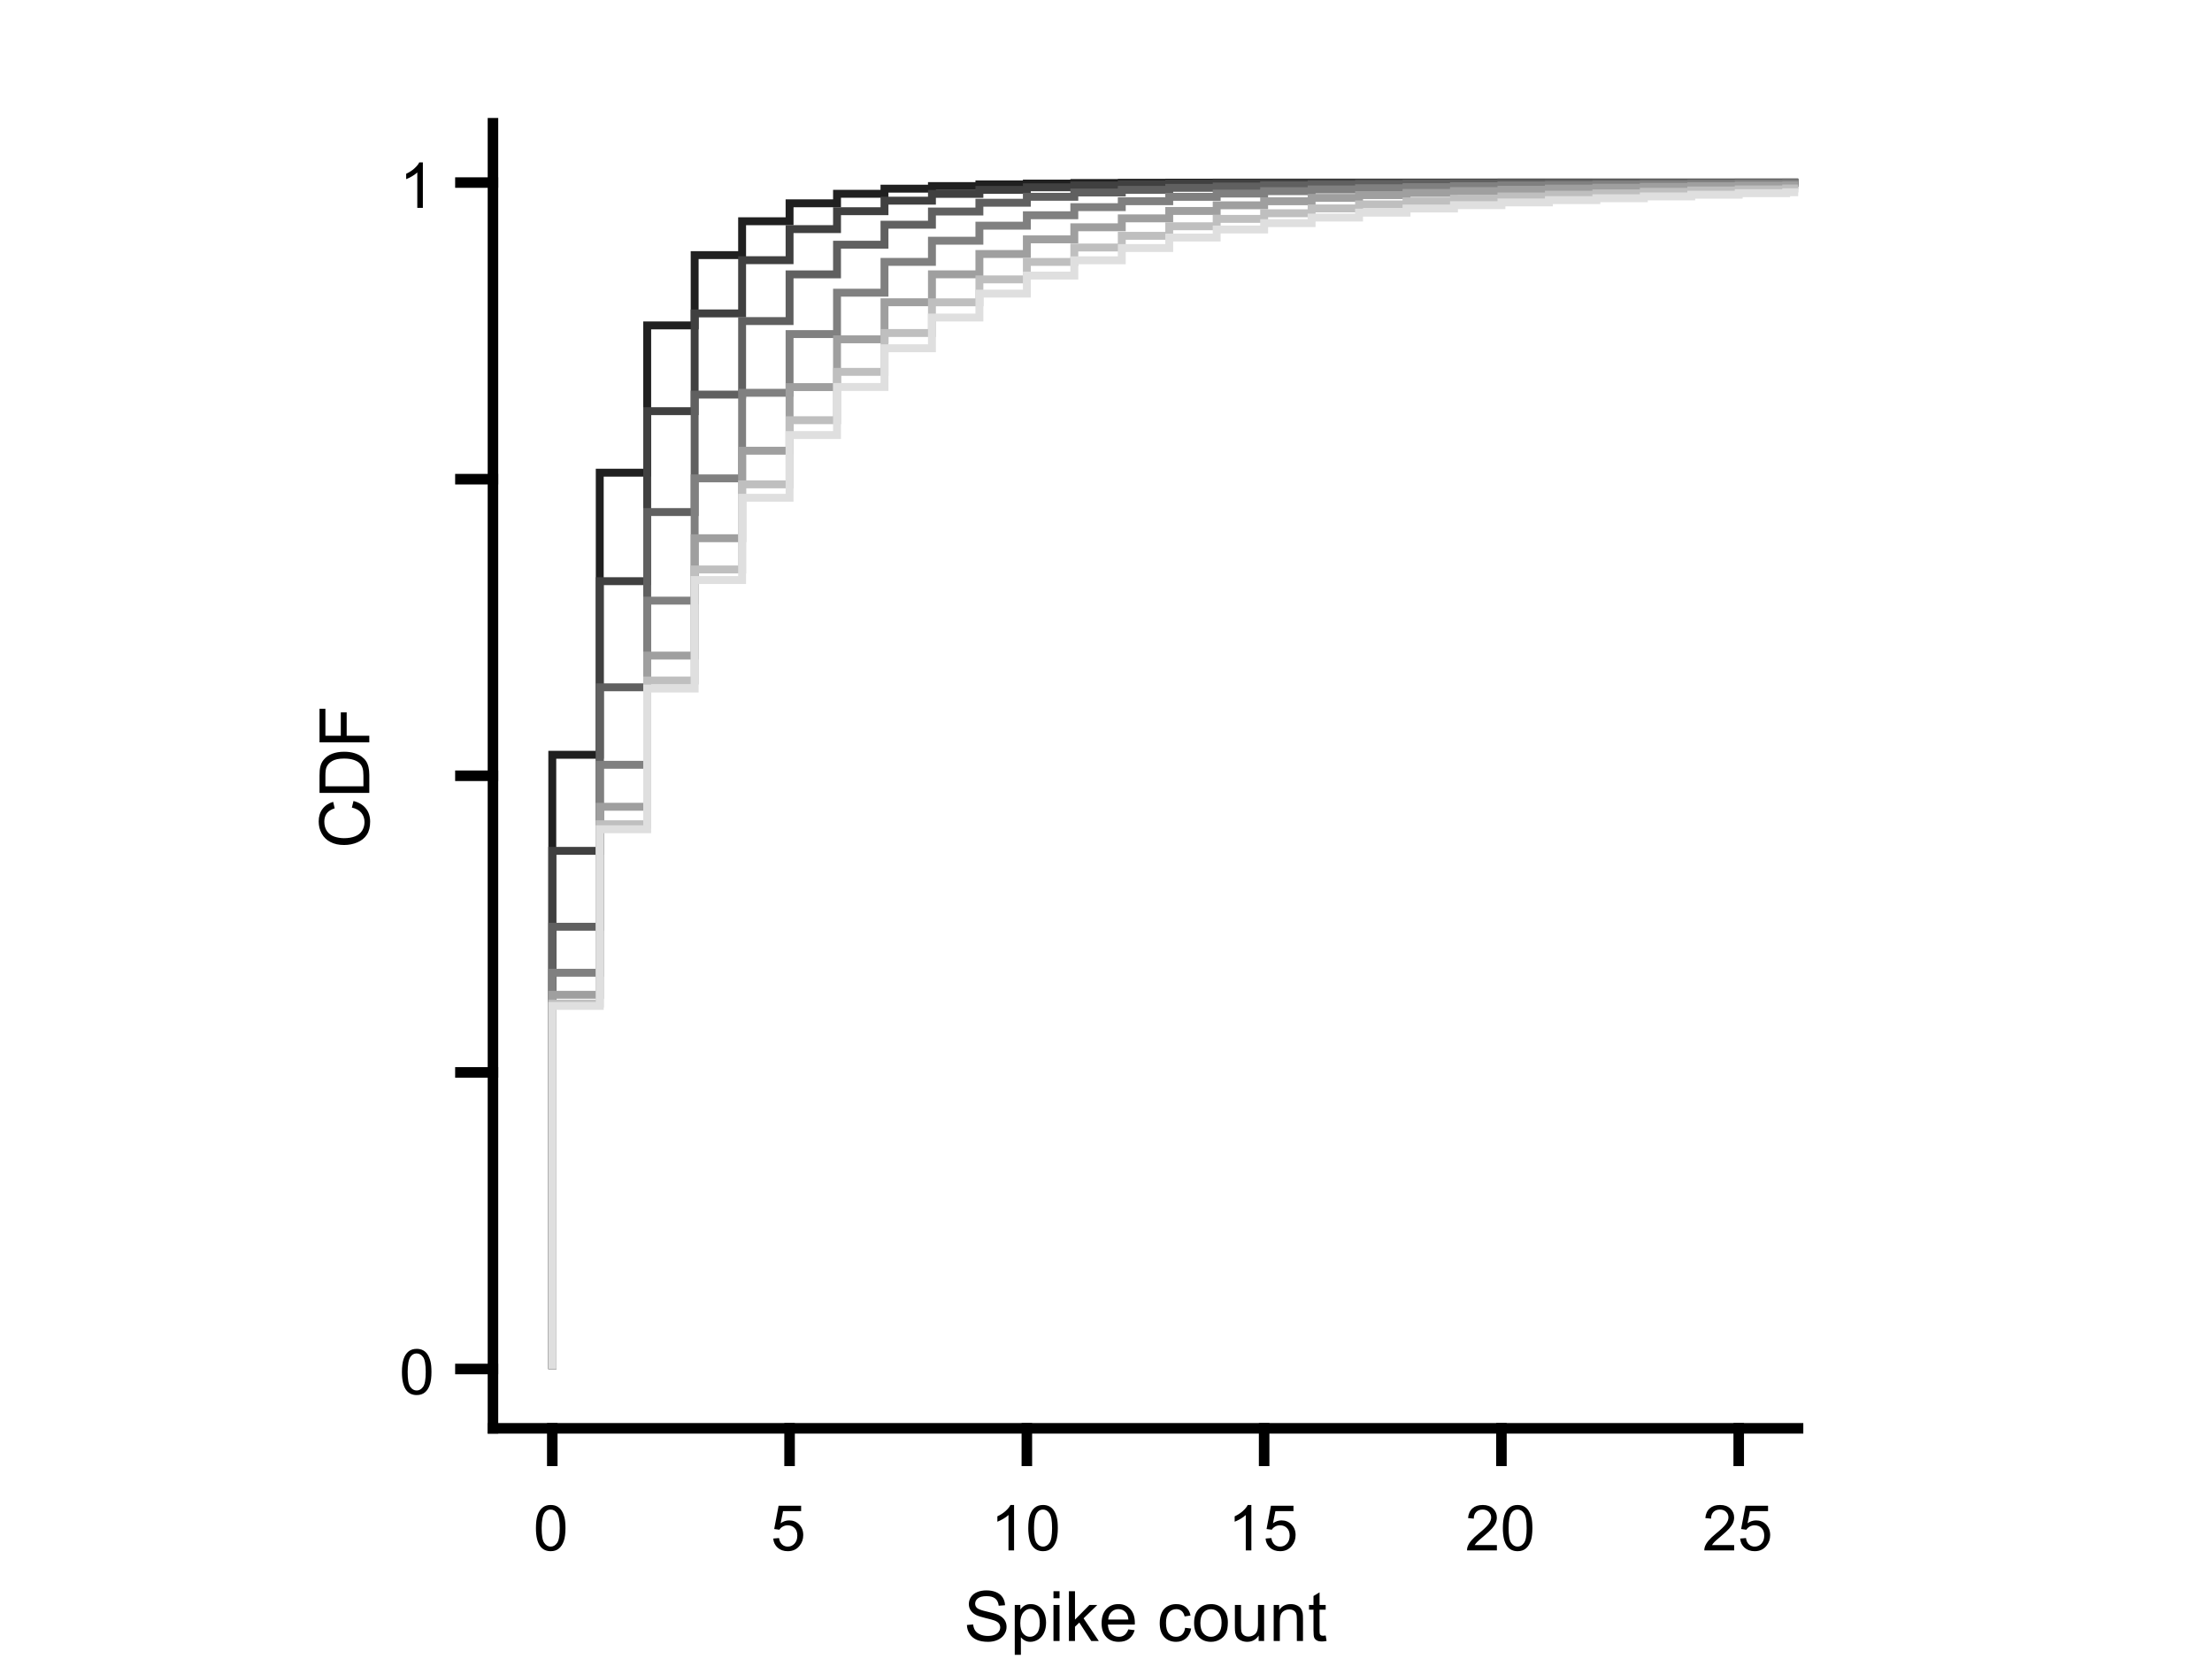
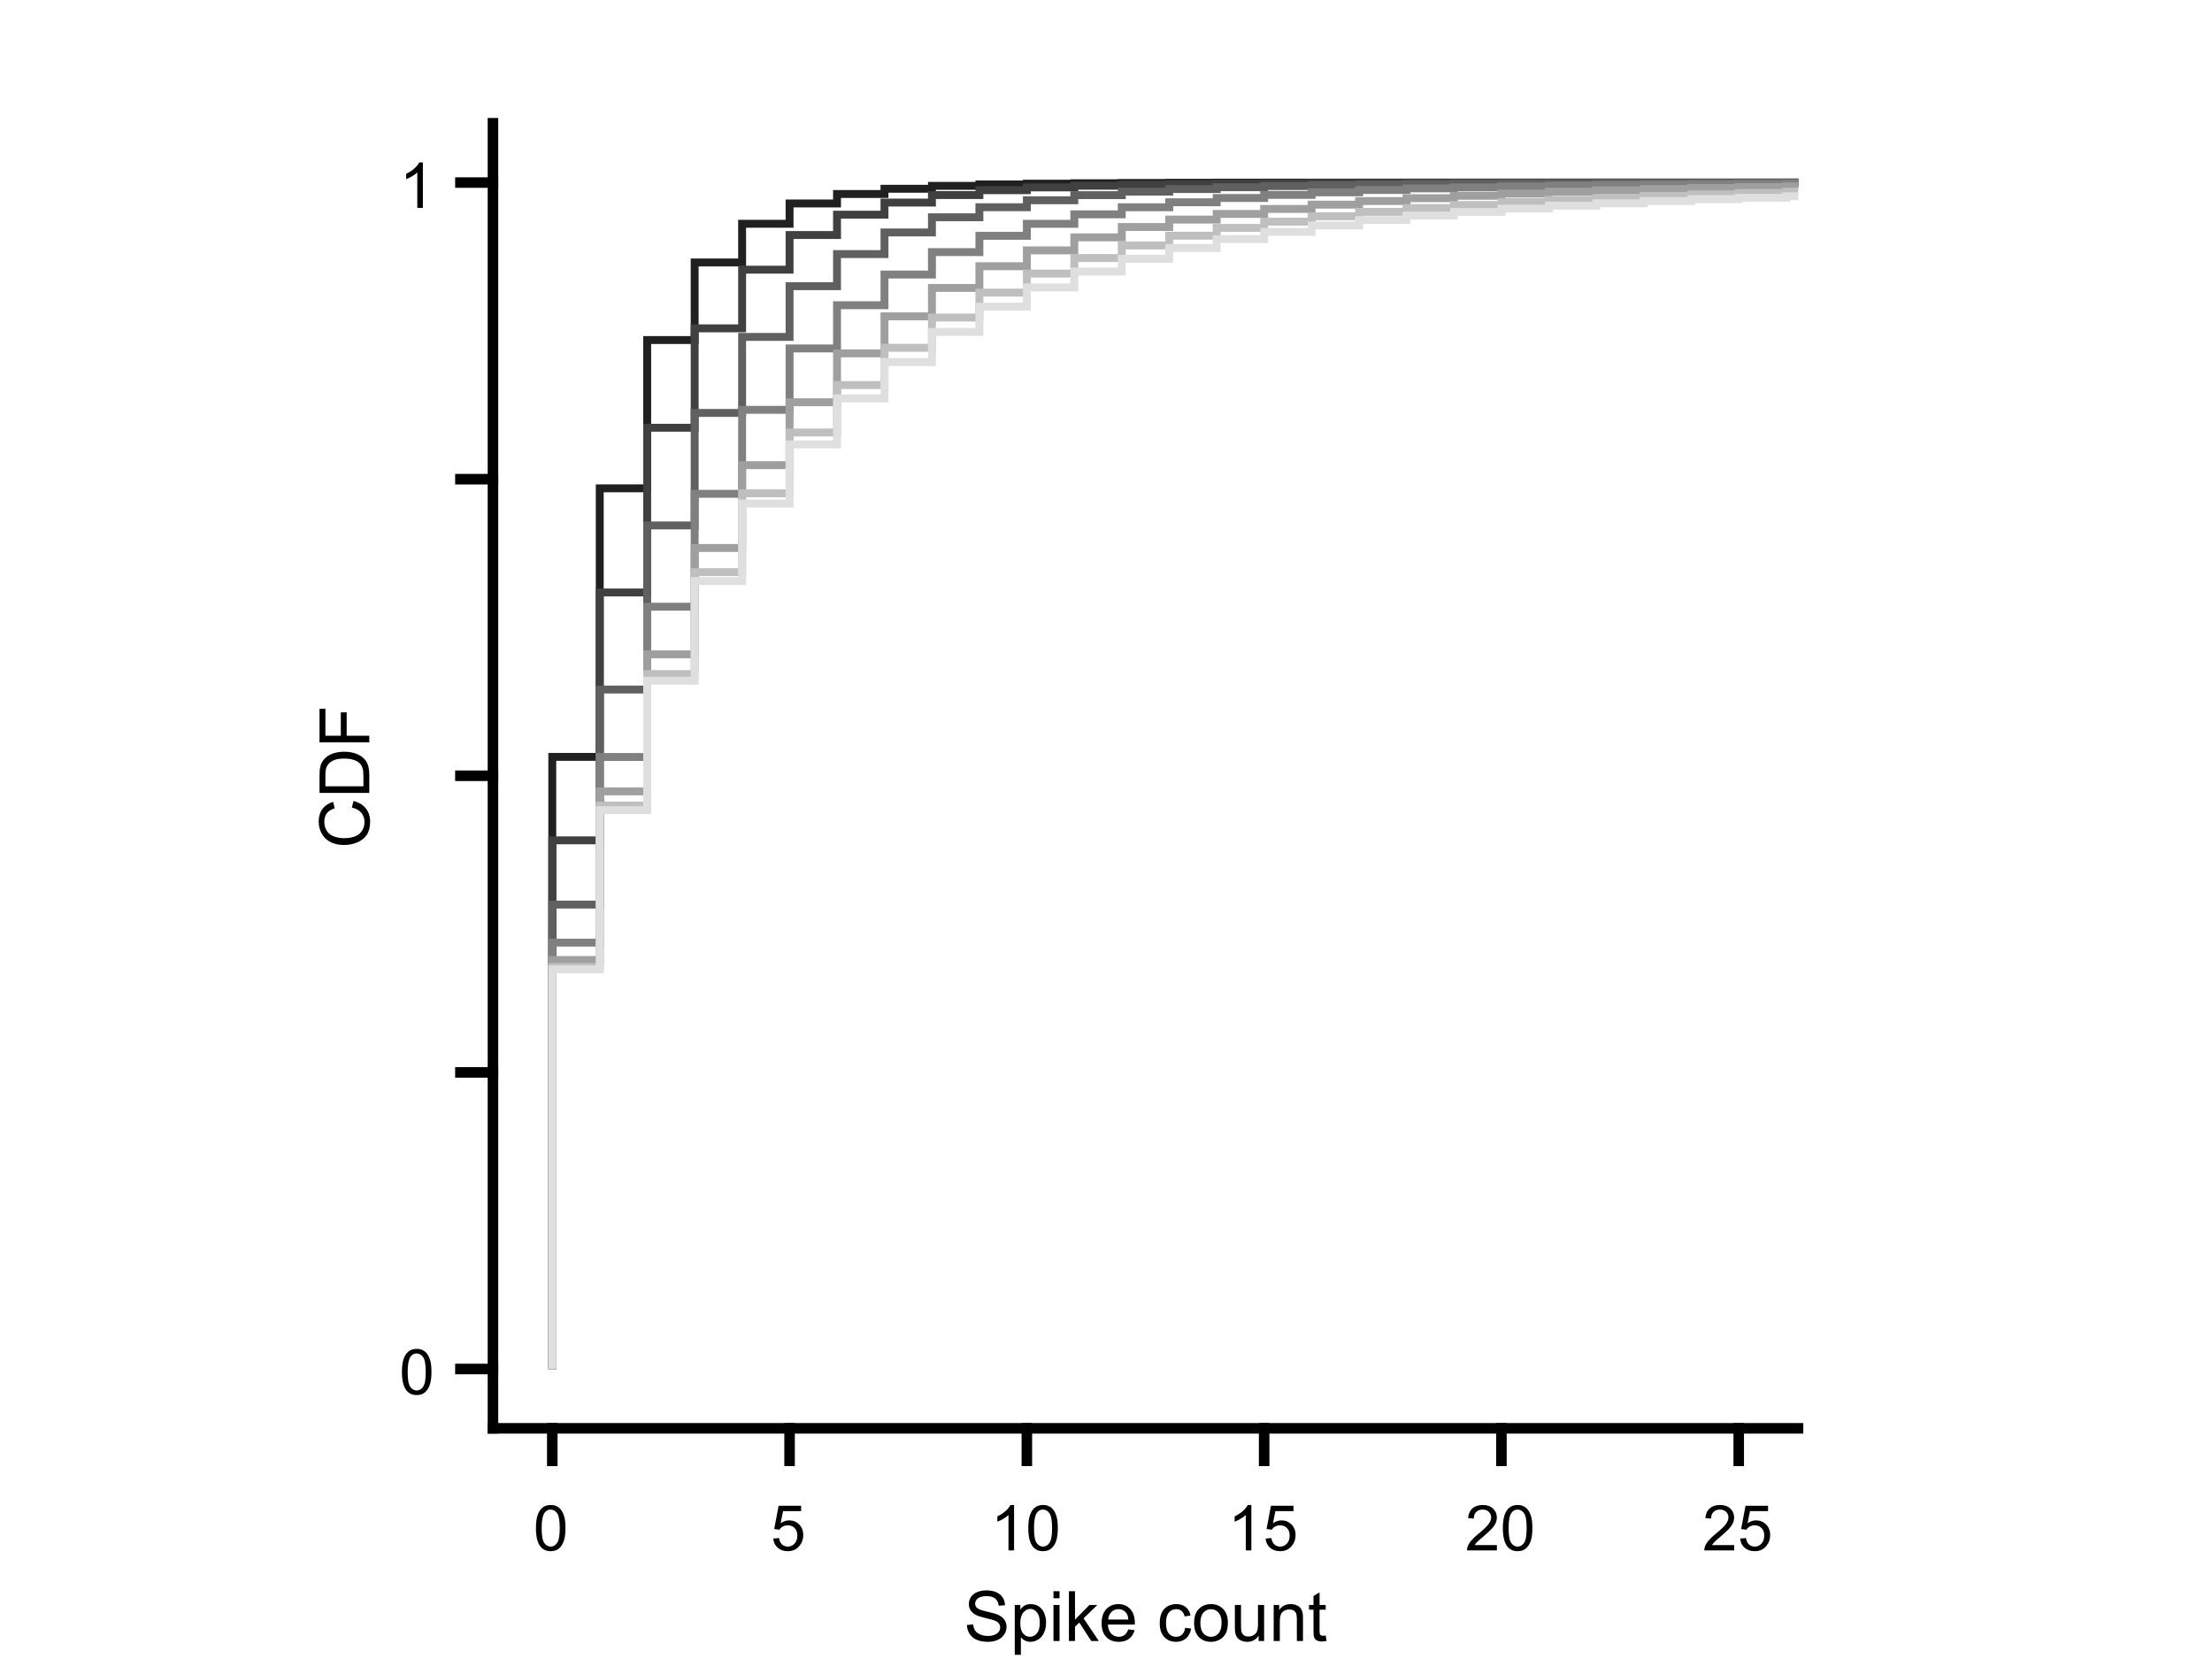
<svg xmlns="http://www.w3.org/2000/svg" style="fill-opacity:1; color-rendering:auto; color-interpolation:auto; text-rendering:auto; stroke:black; stroke-linecap:square; stroke-miterlimit:10; shape-rendering:auto; stroke-opacity:1; fill:black; stroke-dasharray:none; font-weight:normal; stroke-width:1; font-family:'Dialog'; font-style:normal; stroke-linejoin:miter; font-size:12px; stroke-dashoffset:0; image-rendering:auto;" width="700" height="525">
  <defs id="genericDefs" />
  <g>
    <defs id="defs1">
      <clipPath clipPathUnits="userSpaceOnUse" id="clipPath1">
        <path d="M0 0 L700 0 L700 525 L0 525 L0 0 Z" />
      </clipPath>
    </defs>
    <g style="fill:white; stroke:white;">
      <rect x="0" y="0" width="700" style="clip-path:url(#clipPath1); stroke:none;" height="525" />
    </g>
    <g style="fill:white; text-rendering:optimizeSpeed; color-rendering:optimizeSpeed; image-rendering:optimizeSpeed; shape-rendering:crispEdges; stroke:white; color-interpolation:sRGB;">
      <rect x="0" width="700" height="525" y="0" style="stroke:none;" />
    </g>
    <g style="stroke-linecap:butt; fill:rgb(32,32,32); text-rendering:geometricPrecision; color-rendering:optimizeQuality; image-rendering:optimizeQuality; stroke:rgb(32,32,32); color-interpolation:linearRGB; stroke-width:2.5;">
-       <path d="M174.773 433.227 L174.773 433.227 L174.773 238.853 L189.791 238.853 L189.791 149.586 L204.809 149.586 L204.809 102.978 L219.827 102.978 L219.827 80.73 L234.845 80.73 L234.845 70.014 L249.864 70.014 L249.864 64.337 L264.882 64.337 L264.882 61.325 L279.9 61.325 L279.9 59.702 L294.918 59.702 L294.918 58.884 L309.936 58.884 L309.936 58.35 L324.955 58.35 L324.955 58.089 L339.973 58.089 L339.973 57.911 L354.991 57.911 L354.991 57.838 L370.009 57.838 L370.009 57.805 L385.027 57.805 L385.027 57.784 L400.045 57.784 L400.045 57.776 L415.064 57.776 L415.064 57.773 L430.082 57.773 L430.082 57.773 L445.1 57.773 L445.1 57.773 L460.118 57.773 L460.118 57.773 L475.136 57.773 L475.136 57.773 L490.154 57.773 L490.154 57.773 L505.173 57.773 L505.173 57.773 L520.191 57.773 L520.191 57.773 L535.209 57.773 L535.209 57.773 L550.227 57.773 L550.227 57.773 L565.245 57.773 L565.245 57.773 L569.049 57.773" style="fill:none; fill-rule:evenodd;" />
-       <path d="M174.773 433.227 L174.773 433.227 L174.773 269.256 L189.791 269.256 L189.791 183.916 L204.809 183.916 L204.809 130.112 L219.827 130.112 L219.827 99.182 L234.845 99.182 L234.845 82.335 L249.864 82.335 L249.864 72.502 L264.882 72.502 L264.882 66.836 L279.9 66.836 L279.9 63.505 L294.918 63.505 L294.918 61.354 L309.936 61.354 L309.936 60.09 L324.955 60.09 L324.955 59.273 L339.973 59.273 L339.973 58.684 L354.991 58.684 L354.991 58.336 L370.009 58.336 L370.009 58.107 L385.027 58.107 L385.027 57.962 L400.045 57.962 L400.045 57.907 L415.064 57.907 L415.064 57.86 L430.082 57.86 L430.082 57.824 L445.1 57.824 L445.1 57.805 L460.118 57.805 L460.118 57.791 L475.136 57.791 L475.136 57.773 L490.154 57.773 L490.154 57.773 L505.173 57.773 L505.173 57.773 L520.191 57.773 L520.191 57.773 L535.209 57.773 L535.209 57.773 L550.227 57.773 L550.227 57.773 L565.245 57.773 L565.245 57.773 L569.049 57.773" style="fill:none; fill-rule:evenodd; stroke:rgb(64,64,64);" />
-       <path d="M174.773 433.227 L174.773 433.227 L174.773 293.274 L189.791 293.274 L189.791 217.498 L204.809 217.498 L204.809 162.041 L219.827 162.041 L219.827 124.871 L234.845 124.871 L234.845 101.602 L249.864 101.602 L249.864 86.825 L264.882 86.825 L264.882 77.442 L279.9 77.442 L279.9 71.111 L294.918 71.111 L294.918 66.937 L309.936 66.937 L309.936 64.155 L324.955 64.155 L324.955 62.277 L339.973 62.277 L339.973 60.915 L354.991 60.915 L354.991 60.079 L370.009 60.079 L370.009 59.44 L385.027 59.44 L385.027 59.022 L400.045 59.022 L400.045 58.659 L415.064 58.659 L415.064 58.405 L430.082 58.405 L430.082 58.238 L445.1 58.238 L445.1 58.078 L460.118 58.078 L460.118 58.002 L475.136 58.002 L475.136 57.929 L490.154 57.929 L490.154 57.896 L505.173 57.896 L505.173 57.864 L520.191 57.864 L520.191 57.834 L535.209 57.834 L535.209 57.816 L550.227 57.816 L550.227 57.791 L565.245 57.791 L565.245 57.776 L569.049 57.776" style="fill:none; fill-rule:evenodd; stroke:rgb(96,96,96);" />
-       <path d="M174.773 433.227 L174.773 433.227 L174.773 307.829 L189.791 307.829 L189.791 242.02 L204.809 242.02 L204.809 190.077 L219.827 190.077 L219.827 151.384 L234.845 151.384 L234.845 124.301 L249.864 124.301 L249.864 105.724 L264.882 105.724 L264.882 92.626 L279.9 92.626 L279.9 82.876 L294.918 82.876 L294.918 76.175 L309.936 76.175 L309.936 71.416 L324.955 71.416 L324.955 68.118 L339.973 68.118 L339.973 65.553 L354.991 65.553 L354.991 63.675 L370.009 63.675 L370.009 62.291 L385.027 62.291 L385.027 61.253 L400.045 61.253 L400.045 60.49 L415.064 60.49 L415.064 59.959 L430.082 59.959 L430.082 59.567 L445.1 59.567 L445.1 59.218 L460.118 59.218 L460.118 58.924 L475.136 58.924 L475.136 58.677 L490.154 58.677 L490.154 58.539 L505.173 58.539 L505.173 58.398 L520.191 58.398 L520.191 58.281 L535.209 58.281 L535.209 58.18 L550.227 58.18 L550.227 58.078 L565.245 58.078 L565.245 57.994 L569.049 57.994" style="fill:none; fill-rule:evenodd; stroke:gray;" />
-       <path d="M174.773 433.227 L174.773 433.227 L174.773 314.803 L189.791 314.803 L189.791 255.304 L204.809 255.304 L204.809 207.461 L219.827 207.461 L219.827 170.327 L234.845 170.327 L234.845 142.63 L249.864 142.63 L249.864 122.502 L264.882 122.502 L264.882 107.381 L279.9 107.381 L279.9 95.652 L294.918 95.652 L294.918 86.81 L309.936 86.81 L309.936 80.381 L324.955 80.381 L324.955 75.742 L339.973 75.742 L339.973 71.925 L354.991 71.925 L354.991 69.102 L370.009 69.102 L370.009 66.763 L385.027 66.763 L385.027 64.969 L400.045 64.969 L400.045 63.69 L415.064 63.69 L415.064 62.615 L430.082 62.615 L430.082 61.739 L445.1 61.739 L445.1 61.056 L460.118 61.056 L460.118 60.472 L475.136 60.472 L475.136 60.043 L490.154 60.043 L490.154 59.68 L505.173 59.68 L505.173 59.393 L520.191 59.393 L520.191 59.12 L535.209 59.12 L535.209 58.924 L550.227 58.924 L550.227 58.743 L565.245 58.743 L565.245 58.615 L569.049 58.615" style="fill:none; fill-rule:evenodd; stroke:rgb(159,159,159);" />
-       <path d="M174.773 433.227 L174.773 433.227 L174.773 317.589 L189.791 317.589 L189.791 260.843 L204.809 260.843 L204.809 215.347 L219.827 215.347 L219.827 180.207 L234.845 180.207 L234.845 153.276 L249.864 153.276 L249.864 132.975 L264.882 132.975 L264.882 117.679 L279.9 117.679 L279.9 105.383 L294.918 105.383 L294.918 95.673 L309.936 95.673 L309.936 88.416 L324.955 88.416 L324.955 82.887 L339.973 82.887 L339.973 78.325 L354.991 78.325 L354.991 74.624 L370.009 74.624 L370.009 71.601 L385.027 71.601 L385.027 69.266 L400.045 69.266 L400.045 67.486 L415.064 67.486 L415.064 65.953 L430.082 65.953 L430.082 64.685 L445.1 64.685 L445.1 63.726 L460.118 63.726 L460.118 62.876 L475.136 62.876 L475.136 62.172 L490.154 62.172 L490.154 61.616 L505.173 61.616 L505.173 61.184 L520.191 61.184 L520.191 60.697 L535.209 60.697 L535.209 60.268 L550.227 60.268 L550.227 59.941 L565.245 59.941 L565.245 59.651 L569.049 59.651" style="fill:none; fill-rule:evenodd; stroke:rgb(191,191,191);" />
-       <path d="M174.773 433.227 L174.773 433.227 L174.773 318.326 L189.791 318.326 L189.791 262.42 L204.809 262.42 L204.809 217.89 L219.827 217.89 L219.827 183.556 L234.845 183.556 L234.845 157.523 L249.864 157.523 L249.864 137.675 L264.882 137.675 L264.882 122.466 L279.9 122.466 L279.9 110.21 L294.918 110.21 L294.918 100.486 L309.936 100.486 L309.936 92.916 L324.955 92.916 L324.955 87.213 L339.973 87.213 L339.973 82.371 L354.991 82.371 L354.991 78.488 L370.009 78.488 L370.009 75.179 L385.027 75.179 L385.027 72.629 L400.045 72.629 L400.045 70.61 L415.064 70.61 L415.064 68.848 L430.082 68.848 L430.082 67.293 L445.1 67.293 L445.1 65.982 L460.118 65.982 L460.118 64.925 L475.136 64.925 L475.136 64.053 L490.154 64.053 L490.154 63.334 L505.173 63.334 L505.173 62.742 L520.191 62.742 L520.191 62.157 L535.209 62.157 L535.209 61.616 L550.227 61.616 L550.227 61.133 L565.245 61.133 L565.245 60.835 L569.049 60.835" style="fill:none; fill-rule:evenodd; stroke:rgb(223,223,223);" />
+       <path d="M174.773 433.227 L174.773 433.227 L174.773 239.517 L189.791 239.517 L189.791 154.533 L204.809 154.533 L204.809 107.606 L219.827 107.606 L219.827 83.058 L234.845 83.058 L234.845 70.813 L249.864 70.813 L249.864 64.387 L264.882 64.387 L264.882 61.391 L279.9 61.391 L279.9 59.731 L294.918 59.731 L294.918 58.819 L309.936 58.819 L309.936 58.361 L324.955 58.361 L324.955 58.118 L339.973 58.118 L339.973 57.987 L354.991 57.987 L354.991 57.896 L370.009 57.896 L370.009 57.834 L385.027 57.834 L385.027 57.802 L400.045 57.802 L400.045 57.784 L415.064 57.784 L415.064 57.784 L430.082 57.784 L430.082 57.773 L445.1 57.773 L445.1 57.773 L460.118 57.773 L460.118 57.773 L475.136 57.773 L475.136 57.773 L490.154 57.773 L490.154 57.773 L505.173 57.773 L505.173 57.773 L520.191 57.773 L520.191 57.773 L535.209 57.773 L535.209 57.773 L550.227 57.773 L550.227 57.773 L565.245 57.773 L565.245 57.773 L569.049 57.773" style="fill:none; fill-rule:evenodd;" />
+       <path d="M174.773 433.227 L174.773 433.227 L174.773 265.932 L189.791 265.932 L189.791 187.49 L204.809 187.49 L204.809 135.361 L219.827 135.361 L219.827 103.904 L234.845 103.904 L234.845 85.343 L249.864 85.343 L249.864 74.373 L264.882 74.373 L264.882 67.94 L279.9 67.94 L279.9 64.104 L294.918 64.104 L294.918 61.725 L309.936 61.725 L309.936 60.188 L324.955 60.188 L324.955 59.309 L339.973 59.309 L339.973 58.786 L354.991 58.786 L354.991 58.441 L370.009 58.441 L370.009 58.256 L385.027 58.256 L385.027 58.074 L400.045 58.074 L400.045 57.972 L415.064 57.972 L415.064 57.9 L430.082 57.9 L430.082 57.86 L445.1 57.86 L445.1 57.831 L460.118 57.831 L460.118 57.802 L475.136 57.802 L475.136 57.787 L490.154 57.787 L490.154 57.784 L505.173 57.784 L505.173 57.773 L520.191 57.773 L520.191 57.773 L535.209 57.773 L535.209 57.773 L550.227 57.773 L550.227 57.773 L565.245 57.773 L565.245 57.773 L569.049 57.773" style="fill:none; fill-rule:evenodd; stroke:rgb(64,64,64);" />
+       <path d="M174.773 433.227 L174.773 433.227 L174.773 286.259 L189.791 286.259 L189.791 218.206 L204.809 218.206 L204.809 166.277 L219.827 166.277 L219.827 130.675 L234.845 130.675 L234.845 106.618 L249.864 106.618 L249.864 90.566 L264.882 90.566 L264.882 80.406 L279.9 80.406 L279.9 73.559 L294.918 73.559 L294.918 68.761 L309.936 68.761 L309.936 65.575 L324.955 65.575 L324.955 63.37 L339.973 63.37 L339.973 61.758 L354.991 61.758 L354.991 60.646 L370.009 60.646 L370.009 59.825 L385.027 59.825 L385.027 59.248 L400.045 59.248 L400.045 58.873 L415.064 58.873 L415.064 58.597 L430.082 58.597 L430.082 58.401 L445.1 58.401 L445.1 58.23 L460.118 58.23 L460.118 58.114 L475.136 58.114 L475.136 58.023 L490.154 58.023 L490.154 57.947 L505.173 57.947 L505.173 57.889 L520.191 57.889 L520.191 57.856 L535.209 57.856 L535.209 57.831 L550.227 57.831 L550.227 57.805 L565.245 57.805 L565.245 57.791 L569.049 57.791" style="fill:none; fill-rule:evenodd; stroke:rgb(96,96,96);" />
+       <path d="M174.773 433.227 L174.773 433.227 L174.773 298.294 L189.791 298.294 L189.791 239.561 L204.809 239.561 L204.809 191.998 L219.827 191.998 L219.827 156.269 L234.845 156.269 L234.845 129.691 L249.864 129.691 L249.864 110.265 L264.882 110.265 L264.882 96.589 L279.9 96.589 L279.9 86.876 L294.918 86.876 L294.918 79.782 L309.936 79.782 L309.936 74.624 L324.955 74.624 L324.955 70.828 L339.973 70.828 L339.973 67.824 L354.991 67.824 L354.991 65.59 L370.009 65.59 L370.009 64.01 L385.027 64.01 L385.027 62.658 L400.045 62.658 L400.045 61.667 L415.064 61.667 L415.064 60.864 L430.082 60.864 L430.082 60.119 L445.1 60.119 L445.1 59.614 L460.118 59.614 L460.118 59.298 L475.136 59.298 L475.136 58.975 L490.154 58.975 L490.154 58.71 L505.173 58.71 L505.173 58.517 L520.191 58.517 L520.191 58.372 L535.209 58.372 L535.209 58.274 L550.227 58.274 L550.227 58.158 L565.245 58.158 L565.245 58.092 L569.049 58.092" style="fill:none; fill-rule:evenodd; stroke:gray;" />
+       <path d="M174.773 433.227 L174.773 433.227 L174.773 303.797 L189.791 303.797 L189.791 250.433 L204.809 250.433 L204.809 207.065 L219.827 207.065 L219.827 173.407 L234.845 173.407 L234.845 147.196 L249.864 147.196 L249.864 127.29 L264.882 127.29 L264.882 111.834 L279.9 111.834 L279.9 100.112 L294.918 100.112 L294.918 91.118 L309.936 91.118 L309.936 84.249 L324.955 84.249 L324.955 79.237 L339.973 79.237 L339.973 75.114 L354.991 75.114 L354.991 71.838 L370.009 71.838 L370.009 69.487 L385.027 69.487 L385.027 67.7 L400.045 67.7 L400.045 66.12 L415.064 66.12 L415.064 64.758 L430.082 64.758 L430.082 63.628 L445.1 63.628 L445.1 62.713 L460.118 62.713 L460.118 61.95 L475.136 61.95 L475.136 61.26 L490.154 61.26 L490.154 60.664 L505.173 60.664 L505.173 60.243 L520.191 60.243 L520.191 59.807 L535.209 59.807 L535.209 59.465 L550.227 59.465 L550.227 59.208 L565.245 59.208 L565.245 58.971 L569.049 58.971" style="fill:none; fill-rule:evenodd; stroke:rgb(159,159,159);" />
+       <path d="M174.773 433.227 L174.773 433.227 L174.773 305.991 L189.791 305.991 L189.791 254.912 L204.809 254.912 L204.809 213.313 L219.827 213.313 L219.827 181.061 L234.845 181.061 L234.845 156.102 L249.864 156.102 L249.864 136.858 L264.882 136.858 L264.882 121.849 L279.9 121.849 L279.9 110.054 L294.918 110.054 L294.918 100.486 L309.936 100.486 L309.936 92.597 L324.955 92.597 L324.955 86.571 L339.973 86.571 L339.973 81.656 L354.991 81.656 L354.991 77.678 L370.009 77.678 L370.009 74.591 L385.027 74.591 L385.027 72.117 L400.045 72.117 L400.045 70.145 L415.064 70.145 L415.064 68.452 L430.082 68.452 L430.082 67.028 L445.1 67.028 L445.1 65.848 L460.118 65.848 L460.118 64.878 L475.136 64.878 L475.136 63.955 L490.154 63.955 L490.154 63.243 L505.173 63.243 L505.173 62.633 L520.191 62.633 L520.191 61.994 L535.209 61.994 L535.209 61.503 L550.227 61.503 L550.227 61.071 L565.245 61.071 L565.245 60.653 L569.049 60.653" style="fill:none; fill-rule:evenodd; stroke:rgb(191,191,191);" />
+       <path d="M174.773 433.227 L174.773 433.227 L174.773 306.732 L189.791 306.732 L189.791 256.372 L204.809 256.372 L204.809 215.409 L219.827 215.409 L219.827 183.869 L234.845 183.869 L234.845 159.361 L249.864 159.361 L249.864 140.643 L264.882 140.643 L264.882 126.062 L279.9 126.062 L279.9 114.58 L294.918 114.58 L294.918 105.045 L309.936 105.045 L309.936 97.036 L324.955 97.036 L324.955 90.966 L339.973 90.966 L339.973 85.928 L354.991 85.928 L354.991 81.888 L370.009 81.888 L370.009 78.478 L385.027 78.478 L385.027 75.673 L400.045 75.673 L400.045 73.385 L415.064 73.385 L415.064 71.354 L430.082 71.354 L430.082 69.636 L445.1 69.636 L445.1 68.201 L460.118 68.201 L460.118 67.057 L475.136 67.057 L475.136 66.011 L490.154 66.011 L490.154 65.067 L505.173 65.067 L505.173 64.322 L520.191 64.322 L520.191 63.614 L535.209 63.614 L535.209 63.018 L550.227 63.018 L550.227 62.589 L565.245 62.589 L565.245 62.099 L569.049 62.099" style="fill:none; fill-rule:evenodd; stroke:rgb(223,223,223);" />
    </g>
    <g style="text-rendering:geometricPrecision; stroke-width:3.333; color-interpolation:linearRGB; color-rendering:optimizeQuality; image-rendering:optimizeQuality; stroke-linejoin:round;">
      <line y2="452" style="fill:none;" x1="156" x2="569" y1="452" />
      <line y2="462.3" style="fill:none;" x1="174.773" x2="174.773" y1="452" />
      <line y2="462.3" style="fill:none;" x1="249.864" x2="249.864" y1="452" />
      <line y2="462.3" style="fill:none;" x1="324.955" x2="324.955" y1="452" />
      <line y2="462.3" style="fill:none;" x1="400.045" x2="400.045" y1="452" />
      <line y2="462.3" style="fill:none;" x1="475.136" x2="475.136" y1="452" />
      <line y2="462.3" style="fill:none;" x1="550.227" x2="550.227" y1="452" />
    </g>
    <g transform="translate(174.7727,469.6333)" style="font-size:20px; text-rendering:geometricPrecision; color-rendering:optimizeQuality; image-rendering:optimizeQuality; font-family:'SansSerif'; color-interpolation:linearRGB;">
      <path style="stroke:none;" d="M-5.172 13.938 Q-5.172 11.406 -4.648 9.852 Q-4.125 8.297 -3.094 7.461 Q-2.062 6.625 -0.5 6.625 Q0.656 6.625 1.523 7.086 Q2.391 7.547 2.953 8.422 Q3.516 9.297 3.844 10.555 Q4.172 11.812 4.172 13.938 Q4.172 16.453 3.648 18 Q3.125 19.547 2.102 20.398 Q1.078 21.25 -0.5 21.25 Q-2.578 21.25 -3.75 19.766 Q-5.172 17.969 -5.172 13.938 ZM-3.359 13.938 Q-3.359 17.469 -2.539 18.633 Q-1.719 19.797 -0.5 19.797 Q0.703 19.797 1.531 18.625 Q2.359 17.453 2.359 13.938 Q2.359 10.406 1.531 9.242 Q0.703 8.078 -0.516 8.078 Q-1.734 8.078 -2.453 9.109 Q-3.359 10.406 -3.359 13.938 Z" />
    </g>
    <g transform="translate(249.8636,469.6333)" style="font-size:20px; text-rendering:geometricPrecision; color-rendering:optimizeQuality; image-rendering:optimizeQuality; font-family:'SansSerif'; color-interpolation:linearRGB;">
      <path style="stroke:none;" d="M-5.172 17.25 L-3.328 17.094 Q-3.125 18.438 -2.375 19.117 Q-1.625 19.797 -0.562 19.797 Q0.703 19.797 1.578 18.844 Q2.453 17.891 2.453 16.297 Q2.453 14.797 1.609 13.93 Q0.766 13.062 -0.594 13.062 Q-1.453 13.062 -2.133 13.445 Q-2.812 13.828 -3.203 14.453 L-4.859 14.234 L-3.469 6.875 L3.656 6.875 L3.656 8.562 L-2.062 8.562 L-2.828 12.406 Q-1.547 11.5 -0.125 11.5 Q1.75 11.5 3.039 12.805 Q4.328 14.109 4.328 16.141 Q4.328 18.094 3.188 19.5 Q1.812 21.25 -0.562 21.25 Q-2.516 21.25 -3.758 20.156 Q-5 19.062 -5.172 17.25 Z" />
    </g>
    <g transform="translate(324.9546,469.6333)" style="font-size:20px; text-rendering:geometricPrecision; color-rendering:optimizeQuality; image-rendering:optimizeQuality; font-family:'SansSerif'; color-interpolation:linearRGB;">
      <path style="stroke:none;" d="M-4.047 21 L-5.812 21 L-5.812 9.797 Q-6.438 10.406 -7.469 11.008 Q-8.5 11.609 -9.328 11.922 L-9.328 10.219 Q-7.844 9.531 -6.742 8.539 Q-5.641 7.547 -5.188 6.625 L-4.047 6.625 L-4.047 21 ZM0.451 13.938 Q0.451 11.406 0.975 9.852 Q1.498 8.297 2.529 7.461 Q3.561 6.625 5.123 6.625 Q6.279 6.625 7.146 7.086 Q8.014 7.547 8.576 8.422 Q9.139 9.297 9.467 10.555 Q9.795 11.812 9.795 13.938 Q9.795 16.453 9.271 18 Q8.748 19.547 7.725 20.398 Q6.701 21.25 5.123 21.25 Q3.045 21.25 1.873 19.766 Q0.451 17.969 0.451 13.938 ZM2.264 13.938 Q2.264 17.469 3.084 18.633 Q3.904 19.797 5.123 19.797 Q6.326 19.797 7.154 18.625 Q7.982 17.453 7.982 13.938 Q7.982 10.406 7.154 9.242 Q6.326 8.078 5.107 8.078 Q3.889 8.078 3.17 9.109 Q2.264 10.406 2.264 13.938 Z" />
    </g>
    <g transform="translate(400.0454,469.6333)" style="font-size:20px; text-rendering:geometricPrecision; color-rendering:optimizeQuality; image-rendering:optimizeQuality; font-family:'SansSerif'; color-interpolation:linearRGB;">
      <path style="stroke:none;" d="M-4.047 21 L-5.812 21 L-5.812 9.797 Q-6.438 10.406 -7.469 11.008 Q-8.5 11.609 -9.328 11.922 L-9.328 10.219 Q-7.844 9.531 -6.742 8.539 Q-5.641 7.547 -5.188 6.625 L-4.047 6.625 L-4.047 21 ZM0.451 17.25 L2.295 17.094 Q2.498 18.438 3.248 19.117 Q3.998 19.797 5.061 19.797 Q6.326 19.797 7.201 18.844 Q8.076 17.891 8.076 16.297 Q8.076 14.797 7.232 13.93 Q6.389 13.062 5.029 13.062 Q4.17 13.062 3.49 13.445 Q2.811 13.828 2.42 14.453 L0.764 14.234 L2.154 6.875 L9.279 6.875 L9.279 8.562 L3.561 8.562 L2.795 12.406 Q4.076 11.5 5.498 11.5 Q7.373 11.5 8.662 12.805 Q9.951 14.109 9.951 16.141 Q9.951 18.094 8.81 19.5 Q7.436 21.25 5.061 21.25 Q3.107 21.25 1.865 20.156 Q0.623 19.062 0.451 17.25 Z" />
    </g>
    <g transform="translate(475.1364,469.6333)" style="font-size:20px; text-rendering:geometricPrecision; color-rendering:optimizeQuality; image-rendering:optimizeQuality; font-family:'SansSerif'; color-interpolation:linearRGB;">
      <path style="stroke:none;" d="M-1.438 19.312 L-1.438 21 L-10.891 21 Q-10.906 20.359 -10.688 19.781 Q-10.328 18.812 -9.531 17.875 Q-8.734 16.938 -7.234 15.703 Q-4.891 13.797 -4.07 12.68 Q-3.25 11.562 -3.25 10.562 Q-3.25 9.516 -4 8.797 Q-4.75 8.078 -5.953 8.078 Q-7.219 8.078 -7.984 8.844 Q-8.75 9.609 -8.75 10.953 L-10.562 10.766 Q-10.375 8.75 -9.164 7.688 Q-7.953 6.625 -5.906 6.625 Q-3.859 6.625 -2.656 7.766 Q-1.453 8.906 -1.453 10.594 Q-1.453 11.453 -1.805 12.289 Q-2.156 13.125 -2.969 14.039 Q-3.781 14.953 -5.672 16.562 Q-7.266 17.891 -7.711 18.359 Q-8.156 18.828 -8.453 19.312 L-1.438 19.312 ZM0.451 13.938 Q0.451 11.406 0.975 9.852 Q1.498 8.297 2.529 7.461 Q3.561 6.625 5.123 6.625 Q6.279 6.625 7.146 7.086 Q8.014 7.547 8.576 8.422 Q9.139 9.297 9.467 10.555 Q9.795 11.812 9.795 13.938 Q9.795 16.453 9.271 18 Q8.748 19.547 7.725 20.398 Q6.701 21.25 5.123 21.25 Q3.045 21.25 1.873 19.766 Q0.451 17.969 0.451 13.938 ZM2.264 13.938 Q2.264 17.469 3.084 18.633 Q3.904 19.797 5.123 19.797 Q6.326 19.797 7.154 18.625 Q7.982 17.453 7.982 13.938 Q7.982 10.406 7.154 9.242 Q6.326 8.078 5.107 8.078 Q3.889 8.078 3.17 9.109 Q2.264 10.406 2.264 13.938 Z" />
    </g>
    <g transform="translate(550.2273,469.6333)" style="font-size:20px; text-rendering:geometricPrecision; color-rendering:optimizeQuality; image-rendering:optimizeQuality; font-family:'SansSerif'; color-interpolation:linearRGB;">
      <path style="stroke:none;" d="M-1.438 19.312 L-1.438 21 L-10.891 21 Q-10.906 20.359 -10.688 19.781 Q-10.328 18.812 -9.531 17.875 Q-8.734 16.938 -7.234 15.703 Q-4.891 13.797 -4.07 12.68 Q-3.25 11.562 -3.25 10.562 Q-3.25 9.516 -4 8.797 Q-4.75 8.078 -5.953 8.078 Q-7.219 8.078 -7.984 8.844 Q-8.75 9.609 -8.75 10.953 L-10.562 10.766 Q-10.375 8.75 -9.164 7.688 Q-7.953 6.625 -5.906 6.625 Q-3.859 6.625 -2.656 7.766 Q-1.453 8.906 -1.453 10.594 Q-1.453 11.453 -1.805 12.289 Q-2.156 13.125 -2.969 14.039 Q-3.781 14.953 -5.672 16.562 Q-7.266 17.891 -7.711 18.359 Q-8.156 18.828 -8.453 19.312 L-1.438 19.312 ZM0.451 17.25 L2.295 17.094 Q2.498 18.438 3.248 19.117 Q3.998 19.797 5.061 19.797 Q6.326 19.797 7.201 18.844 Q8.076 17.891 8.076 16.297 Q8.076 14.797 7.232 13.93 Q6.389 13.062 5.029 13.062 Q4.17 13.062 3.49 13.445 Q2.811 13.828 2.42 14.453 L0.764 14.234 L2.154 6.875 L9.279 6.875 L9.279 8.562 L3.561 8.562 L2.795 12.406 Q4.076 11.5 5.498 11.5 Q7.373 11.5 8.662 12.805 Q9.951 14.109 9.951 16.141 Q9.951 18.094 8.81 19.5 Q7.436 21.25 5.061 21.25 Q3.107 21.25 1.865 20.156 Q0.623 19.062 0.451 17.25 Z" />
    </g>
    <g transform="translate(362.5002,496.3)" style="font-size:22px; text-rendering:geometricPrecision; color-rendering:optimizeQuality; image-rendering:optimizeQuality; font-family:'SansSerif'; color-interpolation:linearRGB;">
      <path style="stroke:none;" d="M-56.516 17.938 L-54.547 17.766 Q-54.406 18.953 -53.898 19.711 Q-53.391 20.469 -52.312 20.938 Q-51.234 21.406 -49.891 21.406 Q-48.703 21.406 -47.789 21.047 Q-46.875 20.688 -46.43 20.07 Q-45.984 19.453 -45.984 18.719 Q-45.984 17.984 -46.414 17.43 Q-46.844 16.875 -47.828 16.5 Q-48.469 16.25 -50.641 15.734 Q-52.812 15.219 -53.672 14.75 Q-54.797 14.156 -55.352 13.281 Q-55.906 12.406 -55.906 11.328 Q-55.906 10.125 -55.234 9.094 Q-54.562 8.062 -53.258 7.523 Q-51.953 6.984 -50.359 6.984 Q-48.609 6.984 -47.273 7.547 Q-45.938 8.109 -45.219 9.203 Q-44.5 10.297 -44.453 11.688 L-46.453 11.844 Q-46.609 10.344 -47.539 9.578 Q-48.469 8.812 -50.281 8.812 Q-52.172 8.812 -53.039 9.508 Q-53.906 10.203 -53.906 11.188 Q-53.906 12.031 -53.281 12.578 Q-52.688 13.125 -50.148 13.703 Q-47.609 14.281 -46.656 14.703 Q-45.281 15.344 -44.625 16.312 Q-43.969 17.281 -43.969 18.547 Q-43.969 19.812 -44.695 20.922 Q-45.422 22.031 -46.766 22.648 Q-48.109 23.266 -49.797 23.266 Q-51.938 23.266 -53.383 22.641 Q-54.828 22.016 -55.648 20.766 Q-56.469 19.516 -56.516 17.938 ZM-41.373 27.375 L-41.373 11.594 L-39.607 11.594 L-39.607 13.078 Q-38.998 12.203 -38.209 11.766 Q-37.42 11.328 -36.31 11.328 Q-34.842 11.328 -33.725 12.086 Q-32.607 12.844 -32.037 14.211 Q-31.467 15.578 -31.467 17.203 Q-31.467 18.953 -32.1 20.359 Q-32.732 21.766 -33.928 22.516 Q-35.123 23.266 -36.451 23.266 Q-37.404 23.266 -38.178 22.852 Q-38.951 22.438 -39.435 21.812 L-39.435 27.375 L-41.373 27.375 ZM-39.623 17.359 Q-39.623 19.562 -38.732 20.617 Q-37.842 21.672 -36.576 21.672 Q-35.279 21.672 -34.365 20.578 Q-33.451 19.484 -33.451 17.203 Q-33.451 15.016 -34.35 13.93 Q-35.248 12.844 -36.482 12.844 Q-37.717 12.844 -38.67 14 Q-39.623 15.156 -39.623 17.359 ZM-29.122 9.469 L-29.122 7.25 L-27.2 7.25 L-27.2 9.469 L-29.122 9.469 ZM-29.122 23 L-29.122 11.594 L-27.2 11.594 L-27.2 23 L-29.122 23 ZM-24.234 23 L-24.234 7.25 L-22.312 7.25 L-22.312 16.234 L-17.734 11.594 L-15.234 11.594 L-19.594 15.828 L-14.781 23 L-17.172 23 L-20.938 17.172 L-22.312 18.484 L-22.312 23 L-24.234 23 ZM-5.438 19.328 L-3.438 19.578 Q-3.922 21.328 -5.195 22.297 Q-6.469 23.266 -8.469 23.266 Q-10.969 23.266 -12.43 21.719 Q-13.891 20.172 -13.891 17.391 Q-13.891 14.516 -12.414 12.922 Q-10.938 11.328 -8.562 11.328 Q-6.281 11.328 -4.828 12.891 Q-3.375 14.453 -3.375 17.281 Q-3.375 17.453 -3.391 17.797 L-11.906 17.797 Q-11.797 19.672 -10.836 20.672 Q-9.875 21.672 -8.453 21.672 Q-7.391 21.672 -6.641 21.109 Q-5.891 20.547 -5.438 19.328 ZM-11.797 16.203 L-5.422 16.203 Q-5.547 14.766 -6.156 14.047 Q-7.078 12.922 -8.547 12.922 Q-9.875 12.922 -10.781 13.812 Q-11.688 14.703 -11.797 16.203 ZM12.535 18.828 L14.441 19.062 Q14.129 21.031 12.848 22.148 Q11.566 23.266 9.691 23.266 Q7.348 23.266 5.926 21.734 Q4.504 20.203 4.504 17.344 Q4.504 15.484 5.113 14.102 Q5.723 12.719 6.981 12.023 Q8.238 11.328 9.707 11.328 Q11.566 11.328 12.746 12.273 Q13.926 13.219 14.254 14.938 L12.379 15.234 Q12.113 14.078 11.426 13.5 Q10.738 12.922 9.785 12.922 Q8.316 12.922 7.402 13.969 Q6.488 15.016 6.488 17.281 Q6.488 19.578 7.371 20.625 Q8.254 21.672 9.676 21.672 Q10.816 21.672 11.574 20.969 Q12.332 20.266 12.535 18.828 ZM15.379 17.297 Q15.379 14.125 17.145 12.594 Q18.613 11.328 20.723 11.328 Q23.082 11.328 24.574 12.875 Q26.066 14.422 26.066 17.141 Q26.066 19.344 25.402 20.602 Q24.738 21.859 23.48 22.562 Q22.223 23.266 20.723 23.266 Q18.332 23.266 16.855 21.727 Q15.379 20.188 15.379 17.297 ZM17.363 17.297 Q17.363 19.484 18.316 20.578 Q19.27 21.672 20.723 21.672 Q22.16 21.672 23.121 20.57 Q24.082 19.469 24.082 17.234 Q24.082 15.109 23.121 14.023 Q22.16 12.938 20.723 12.938 Q19.27 12.938 18.316 14.023 Q17.363 15.109 17.363 17.297 ZM35.802 23 L35.802 21.328 Q34.474 23.266 32.192 23.266 Q31.177 23.266 30.302 22.875 Q29.427 22.484 29.005 21.898 Q28.583 21.312 28.411 20.469 Q28.286 19.891 28.286 18.656 L28.286 11.594 L30.224 11.594 L30.224 17.922 Q30.224 19.438 30.333 19.953 Q30.52 20.719 31.114 21.156 Q31.708 21.594 32.567 21.594 Q33.442 21.594 34.208 21.148 Q34.974 20.703 35.286 19.938 Q35.599 19.172 35.599 17.703 L35.599 11.594 L37.536 11.594 L37.536 23 L35.802 23 ZM40.568 23 L40.568 11.594 L42.303 11.594 L42.303 13.219 Q43.568 11.328 45.943 11.328 Q46.975 11.328 47.834 11.703 Q48.693 12.078 49.123 12.68 Q49.553 13.281 49.725 14.109 Q49.834 14.641 49.834 15.984 L49.834 23 L47.897 23 L47.897 16.062 Q47.897 14.875 47.678 14.289 Q47.459 13.703 46.881 13.359 Q46.303 13.016 45.522 13.016 Q44.287 13.016 43.397 13.797 Q42.506 14.578 42.506 16.766 L42.506 23 L40.568 23 ZM57.023 21.266 L57.304 22.984 Q56.491 23.156 55.835 23.156 Q54.788 23.156 54.21 22.82 Q53.632 22.484 53.398 21.945 Q53.163 21.406 53.163 19.656 L53.163 13.094 L51.741 13.094 L51.741 11.594 L53.163 11.594 L53.163 8.766 L55.085 7.609 L55.085 11.594 L57.023 11.594 L57.023 13.094 L55.085 13.094 L55.085 19.766 Q55.085 20.594 55.187 20.828 Q55.288 21.062 55.515 21.203 Q55.741 21.344 56.179 21.344 Q56.491 21.344 57.023 21.266 Z" />
    </g>
    <g style="text-rendering:geometricPrecision; stroke-width:3.333; color-interpolation:linearRGB; color-rendering:optimizeQuality; image-rendering:optimizeQuality; stroke-linejoin:round;">
      <line y2="39" style="fill:none;" x1="156" x2="156" y1="452" />
      <line y2="433.227" style="fill:none;" x1="156" x2="145.7" y1="433.227" />
      <line y2="339.364" style="fill:none;" x1="156" x2="145.7" y1="339.364" />
      <line y2="245.5" style="fill:none;" x1="156" x2="145.7" y1="245.5" />
      <line y2="151.636" style="fill:none;" x1="156" x2="145.7" y1="151.636" />
      <line y2="57.773" style="fill:none;" x1="156" x2="145.7" y1="57.773" />
    </g>
    <g transform="translate(138.3667,433.2273)" style="font-size:20px; text-rendering:geometricPrecision; color-rendering:optimizeQuality; image-rendering:optimizeQuality; font-family:'SansSerif'; color-interpolation:linearRGB;">
      <path style="stroke:none;" d="M-11.172 0.938 Q-11.172 -1.594 -10.648 -3.148 Q-10.125 -4.703 -9.094 -5.539 Q-8.062 -6.375 -6.5 -6.375 Q-5.344 -6.375 -4.477 -5.914 Q-3.609 -5.453 -3.047 -4.578 Q-2.484 -3.703 -2.156 -2.445 Q-1.828 -1.188 -1.828 0.938 Q-1.828 3.453 -2.352 5 Q-2.875 6.547 -3.898 7.398 Q-4.922 8.25 -6.5 8.25 Q-8.578 8.25 -9.75 6.766 Q-11.172 4.969 -11.172 0.938 ZM-9.359 0.938 Q-9.359 4.469 -8.539 5.633 Q-7.719 6.797 -6.5 6.797 Q-5.297 6.797 -4.469 5.625 Q-3.641 4.453 -3.641 0.938 Q-3.641 -2.594 -4.469 -3.758 Q-5.297 -4.922 -6.516 -4.922 Q-7.734 -4.922 -8.453 -3.891 Q-9.359 -2.594 -9.359 0.938 Z" />
    </g>
    <g transform="translate(138.3667,57.7727)" style="font-size:20px; text-rendering:geometricPrecision; color-rendering:optimizeQuality; image-rendering:optimizeQuality; font-family:'SansSerif'; color-interpolation:linearRGB;">
      <path style="stroke:none;" d="M-4.547 8 L-6.312 8 L-6.312 -3.203 Q-6.938 -2.594 -7.969 -1.992 Q-9 -1.391 -9.828 -1.078 L-9.828 -2.781 Q-8.344 -3.469 -7.242 -4.461 Q-6.141 -5.453 -5.688 -6.375 L-4.547 -6.375 L-4.547 8 Z" />
    </g>
    <g transform="translate(121.8667,245.4998) rotate(-90)" style="font-size:22px; text-rendering:geometricPrecision; color-rendering:optimizeQuality; image-rendering:optimizeQuality; font-family:'SansSerif'; color-interpolation:linearRGB;">
      <path style="stroke:none;" d="M-10.062 -10.516 L-7.984 -10 Q-8.641 -7.422 -10.344 -6.078 Q-12.047 -4.734 -14.5 -4.734 Q-17.047 -4.734 -18.641 -5.773 Q-20.234 -6.812 -21.07 -8.773 Q-21.906 -10.734 -21.906 -13 Q-21.906 -15.453 -20.969 -17.281 Q-20.031 -19.109 -18.289 -20.062 Q-16.547 -21.016 -14.469 -21.016 Q-12.109 -21.016 -10.5 -19.812 Q-8.891 -18.609 -8.25 -16.438 L-10.297 -15.953 Q-10.844 -17.672 -11.891 -18.453 Q-12.938 -19.234 -14.516 -19.234 Q-16.328 -19.234 -17.547 -18.367 Q-18.766 -17.5 -19.258 -16.031 Q-19.75 -14.562 -19.75 -13 Q-19.75 -11 -19.164 -9.5 Q-18.578 -8 -17.344 -7.258 Q-16.109 -6.516 -14.672 -6.516 Q-12.922 -6.516 -11.711 -7.523 Q-10.5 -8.531 -10.062 -10.516 ZM-5.409 -5 L-5.409 -20.75 L0.013 -20.75 Q1.841 -20.75 2.81 -20.516 Q4.169 -20.219 5.122 -19.391 Q6.372 -18.344 6.989 -16.703 Q7.606 -15.062 7.606 -12.953 Q7.606 -11.172 7.185 -9.781 Q6.763 -8.391 6.106 -7.484 Q5.45 -6.578 4.677 -6.055 Q3.903 -5.531 2.802 -5.266 Q1.7 -5 0.263 -5 L-5.409 -5 ZM-3.331 -6.859 L0.028 -6.859 Q1.591 -6.859 2.474 -7.148 Q3.356 -7.438 3.888 -7.969 Q4.622 -8.703 5.036 -9.953 Q5.45 -11.203 5.45 -13 Q5.45 -15.469 4.646 -16.789 Q3.841 -18.109 2.669 -18.562 Q1.841 -18.891 -0.019 -18.891 L-3.331 -18.891 L-3.331 -6.859 ZM10.588 -5 L10.588 -20.75 L21.197 -20.75 L21.197 -18.891 L12.666 -18.891 L12.666 -14.016 L20.057 -14.016 L20.057 -12.156 L12.666 -12.156 L12.666 -5 L10.588 -5 Z" />
    </g>
  </g>
</svg>
